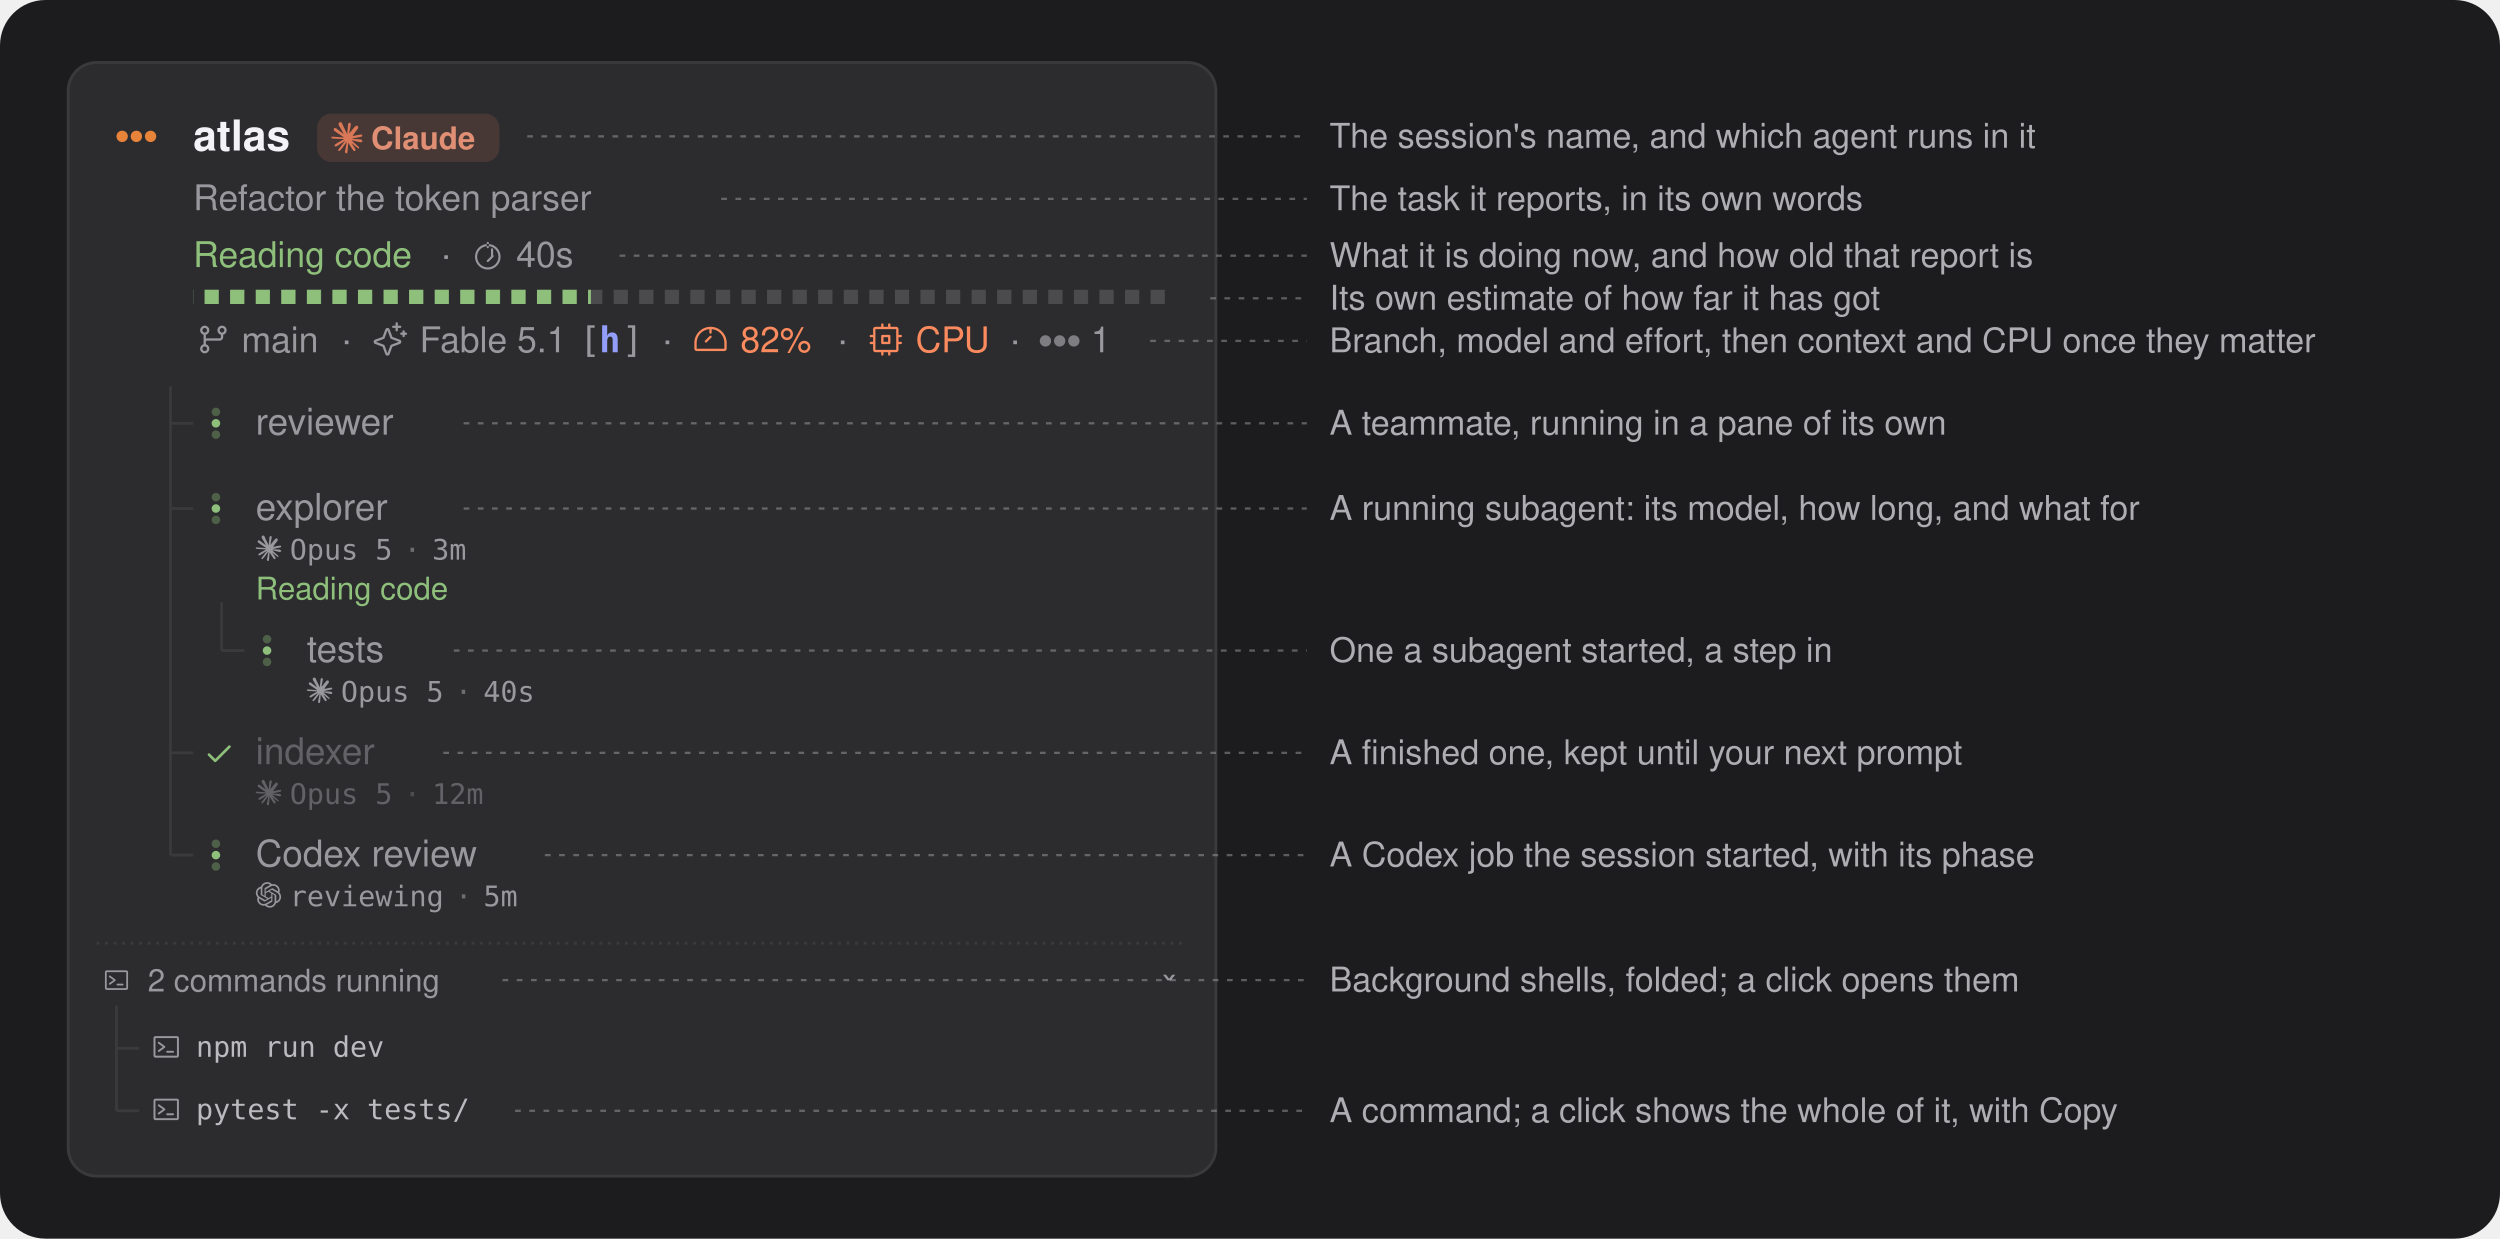
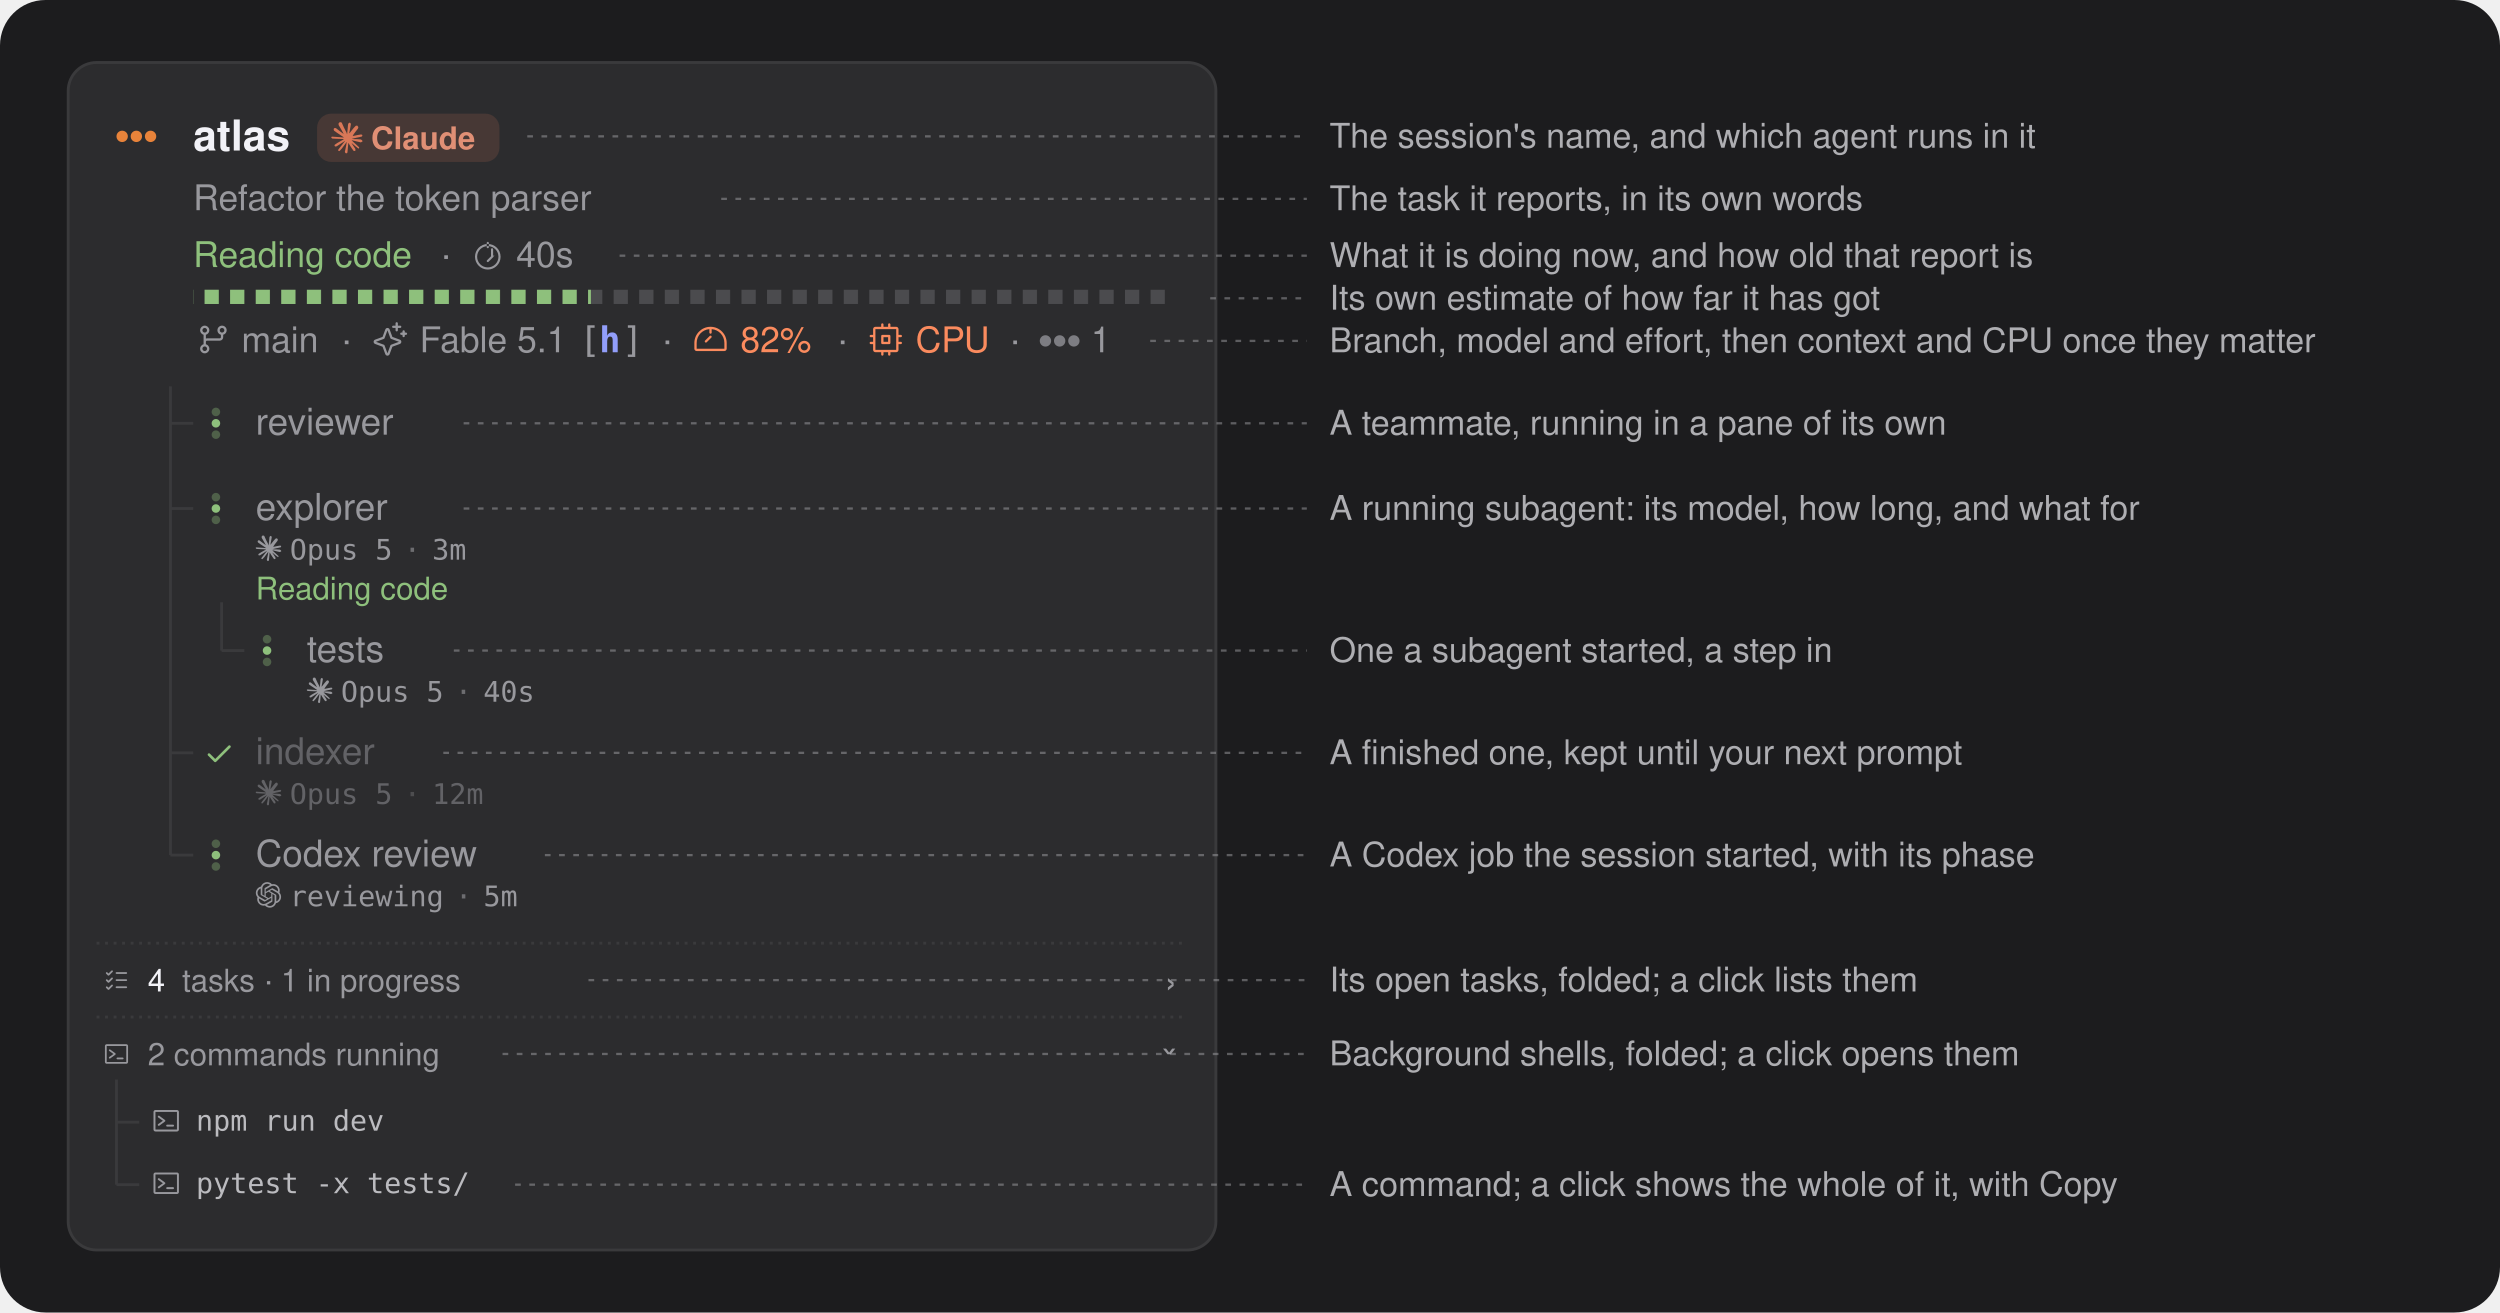
- <svg xmlns="http://www.w3.org/2000/svg" viewBox="0 0 880 436" width="880" role="img" aria-label="One card, each of its parts joined by a line to what it means: the name and the agent, the task and what it is doing now, the ticks, the branch, model, context and CPU, then a teammate, running and finished subagents, a Codex job and the background shells">
+ <svg xmlns="http://www.w3.org/2000/svg" viewBox="0 0 880 462" width="880" role="img" aria-label="One card, each of its parts joined by a line to what it means: the name and the agent, the task and what it is doing now, the ticks, the branch, model, context and CPU, then a teammate, running and finished subagents, a Codex job, the open tasks and the background shells">
  <defs>
    <pattern id="tickmask" width="9" height="5" patternUnits="userSpaceOnUse">
      <rect width="5" height="5" fill="#ffffff" />
    </pattern>
    <mask id="tick">
-       <rect width="880" height="436" fill="url(#tickmask)" />
+       <rect width="880" height="462" fill="url(#tickmask)" />
    </mask>
  </defs>
-   <rect width="880" height="436" rx="16" fill="#1c1c1e" />
-   <rect x="24" y="22" width="404" height="392" rx="10" fill="#2c2c2e" stroke="#3a3a3c" />
+   <rect width="880" height="462" rx="16" fill="#1c1c1e" />
+   <rect x="24" y="22" width="404" height="418" rx="10" fill="#2c2c2e" stroke="#3a3a3c" />
  <circle cx="43" cy="48" r="2" fill="#e8833a">
    <animate attributeName="opacity" values="0.25;1;0.25" dur="1.4s" begin="0.00s" repeatCount="indefinite" />
  </circle>
  <circle cx="48" cy="48" r="2" fill="#e8833a">
    <animate attributeName="opacity" values="0.25;1;0.25" dur="1.4s" begin="0.18s" repeatCount="indefinite" />
  </circle>
  <circle cx="53" cy="48" r="2" fill="#e8833a">
    <animate attributeName="opacity" values="0.25;1;0.25" dur="1.4s" begin="0.36s" repeatCount="indefinite" />
  </circle>
  <text x="68" y="53" fill="#f2f2f7" font-size="15" font-weight="600" font-family="-apple-system, BlinkMacSystemFont, 'Segoe UI', Helvetica, Arial, sans-serif">atlas</text>
  <rect x="111.6" y="40" width="64.2" height="17" rx="5" fill="#d97757" opacity="0.16" />
  <g transform="translate(116.6,43) scale(0.4583)" fill="#d97757">
    <path d="m4.714 15.956 4.717-2.647.079-.231-.079-.128h-.231l-.789-.049-2.696-.073-2.337-.097-2.265-.121-.571-.121-.534-.704.055-.352.48-.322.686.061 1.518.103 2.277.158 1.651.097 2.447.255h.389l.055-.158-.134-.097-.103-.097L6.973 9.836l-2.55-1.688-1.336-.971-.723-.492-.364-.461-.158-1.008.656-.723.88.061.225.061.892.686 1.906 1.475 2.489 1.834.364.303.146-.103.018-.073-.164-.273-1.354-2.447-1.445-2.489-.643-1.032-.17-.619c-.061-.255-.103-.467-.103-.729L6.287.134 6.7 0l.996.134.419.364.619 1.415 1.002 2.228 1.554 3.03.455.898.243.832.091.255h.158v-.146l.128-1.706.237-2.095.231-2.696.079-.759.376-.911.747-.492.583.279.48.686-.067.443-.285 1.852-.559 2.902-.364 1.943h.212l.243-.243.984-1.305 1.651-2.064.729-.82.85-.905.546-.431h1.032l.759 1.129-.34 1.166-1.062 1.348-.88 1.141-1.263 1.7-.789 1.36.073.109.188-.018 2.853-.607 1.542-.279 1.84-.316.832.389.091.395-.328.807-1.967.486-2.307.461-3.436.814-.043.03.049.061 1.548.146.662.036h1.621l3.018.225.789.522.474.638-.079.486-1.214.619-1.639-.389-3.825-.911-1.311-.328h-.182v.109l1.093 1.069 2.003 1.809 2.507 2.331.128.577-.322.455-.34-.049-2.204-1.657-.85-.747-1.925-1.621h-.128v.17l.443.65 2.344 3.521.121 1.081-.17.352-.607.212-.668-.121-1.372-1.925L14.38 17.959l-1.141-1.943-.14.079-.674 7.255-.316.37-.729.279-.607-.461-.322-.747.322-1.475.389-1.925.316-1.53.285-1.9.17-.631-.012-.043-.14.018-1.433 1.967-2.18 2.945-1.724 1.846-.413.164-.716-.37.067-.662.401-.589 2.386-3.036 1.439-1.882.929-1.087-.006-.158h-.055l-6.338 4.116-1.129.146-.486-.455.061-.747.231-.243 1.906-1.311Z" />
  </g>
  <text x="130.6" y="52.5" fill="#e08f75" font-size="11" font-weight="600" font-family="-apple-system, BlinkMacSystemFont, 'Segoe UI', Helvetica, Arial, sans-serif">Claude</text>
  <text x="68" y="74" fill="#98989d" font-size="12.5" font-weight="400" font-family="-apple-system, BlinkMacSystemFont, 'Segoe UI', Helvetica, Arial, sans-serif">Refactor the token parser</text>
  <text x="68" y="94" fill="#8ec07c" font-size="12.5" font-weight="400" font-family="-apple-system, BlinkMacSystemFont, 'Segoe UI', Helvetica, Arial, sans-serif">Reading code</text>
  <text x="155.0" y="94" fill="#98989d" font-size="12.5" font-weight="400" font-family="-apple-system, BlinkMacSystemFont, 'Segoe UI', Helvetica, Arial, sans-serif">·</text>
  <g transform="translate(165.7,84) scale(0.0469)" fill="#98989d">
    <path d="M128,40a96,96,0,1,0,96,96A96.11,96.11,0,0,0,128,40Zm0,176a80,80,0,1,1,80-80A80.09,80.09,0,0,1,128,216Zm45.66-93.66a8,8,0,0,1,0,11.32l-40,40a8,8,0,0,1-11.32-11.32L152,132.69V80a8,8,0,0,1,16,0v58.34ZM128,72a8,8,0,0,1-8-8V32a8,8,0,0,1,16,0V64A8,8,0,0,1,128,72Z" />
  </g>
  <text x="181.7" y="94" fill="#98989d" font-size="12.5" font-weight="400" font-family="-apple-system, BlinkMacSystemFont, 'Segoe UI', Helvetica, Arial, sans-serif">40s</text>
  <g mask="url(#tick)">
    <rect x="68" y="102" width="344" height="5" fill="#f2f2f7" opacity="0.16" />
    <rect x="68" y="102" width="140" height="5" fill="#8ec07c" />
  </g>
  <g transform="translate(68,113) scale(0.0508)" fill="#98989d">
    <path d="M232,64a32,32,0,1,0-40,31v17a8,8,0,0,1-8,8H96a23.84,23.84,0,0,0-8,1.38V95a32,32,0,1,0-16,0v66a32,32,0,1,0,16,0V144a8,8,0,0,1,8-8h88a24,24,0,0,0,24-24V95A32.06,32.06,0,0,0,232,64ZM64,64A16,16,0,1,1,80,80,16,16,0,0,1,64,64ZM96,192a16,16,0,1,1-16-16A16,16,0,0,1,96,192ZM200,80a16,16,0,1,1,16-16A16,16,0,0,1,200,80Z" />
  </g>
  <text x="85" y="124" fill="#98989d" font-size="12.5" font-weight="400" font-family="-apple-system, BlinkMacSystemFont, 'Segoe UI', Helvetica, Arial, sans-serif">main</text>
  <text x="120.0" y="124" fill="#98989d" font-size="12.5" font-weight="400" font-family="-apple-system, BlinkMacSystemFont, 'Segoe UI', Helvetica, Arial, sans-serif">·</text>
  <g transform="translate(130.7,113) scale(0.0508)" fill="#98989d">
    <path d="M197.58,129.06,146,110l-19-51.62a15.92,15.92,0,0,0-29.88,0L78,110l-51.62,19a15.92,15.92,0,0,0,0,29.88L78,178l19,51.62a15.92,15.92,0,0,0,29.88,0L146,178l51.62-19a15.92,15.92,0,0,0,0-29.88ZM137,164.22a8,8,0,0,0-4.74,4.74L112,223.85,91.78,169A8,8,0,0,0,87,164.22L32.15,144,87,123.78A8,8,0,0,0,91.78,119L112,64.15,132.22,119a8,8,0,0,0,4.74,4.74L191.85,144ZM144,40a8,8,0,0,1,8-8h16V16a8,8,0,0,1,16,0V32h16a8,8,0,0,1,0,16H184V64a8,8,0,0,1-16,0V48H152A8,8,0,0,1,144,40ZM248,88a8,8,0,0,1-8,8h-8v8a8,8,0,0,1-16,0V96h-8a8,8,0,0,1,0-16h8V72a8,8,0,0,1,16,0v8h8A8,8,0,0,1,248,88Z" />
  </g>
  <text x="147.7" y="124" fill="#98989d" font-size="12.5" font-weight="400" font-family="-apple-system, BlinkMacSystemFont, 'Segoe UI', Helvetica, Arial, sans-serif">Fable 5.1</text>
  <text x="203.9" y="124" fill="#98989d" font-size="12.5" font-weight="400" font-family="ui-monospace, 'SF Mono', Menlo, Consolas, 'DejaVu Sans Mono', monospace">[</text>
  <text x="210.9" y="124" fill="#929efa" font-size="12.5" font-weight="600" font-family="ui-monospace, 'SF Mono', Menlo, Consolas, 'DejaVu Sans Mono', monospace">h</text>
  <text x="218.9" y="124" fill="#98989d" font-size="12.5" font-weight="400" font-family="ui-monospace, 'SF Mono', Menlo, Consolas, 'DejaVu Sans Mono', monospace">]</text>
  <text x="232.9" y="124" fill="#98989d" font-size="12.5" font-weight="400" font-family="-apple-system, BlinkMacSystemFont, 'Segoe UI', Helvetica, Arial, sans-serif">·</text>
  <g transform="translate(243.6,113) scale(0.0508)" fill="#fb8b5e">
    <path d="M207.06,72.67A111.24,111.24,0,0,0,128,40h-.4C66.07,40.21,16,90.6,16,152v40a16,16,0,0,0,16,16H224a16,16,0,0,0,16-16V152A111.25,111.25,0,0,0,207.06,72.67ZM224,192H32V152a95.35,95.35,0,0,1,88-95.71V80a8,8,0,0,0,16,0V56.29A95.36,95.36,0,0,1,224,152Zm-90.34-88.34a8,8,0,0,0-11.32,0l-32,32a8,8,0,0,0,11.32,11.32l32-32A8,8,0,0,0,133.66,103.66Z" />
  </g>
  <text x="260.6" y="124" fill="#fb8b5e" font-size="12.5" font-weight="400" font-family="-apple-system, BlinkMacSystemFont, 'Segoe UI', Helvetica, Arial, sans-serif">82%</text>
  <text x="294.6" y="124" fill="#98989d" font-size="12.5" font-weight="400" font-family="-apple-system, BlinkMacSystemFont, 'Segoe UI', Helvetica, Arial, sans-serif">·</text>
  <g transform="translate(305.3,113) scale(0.0508)" fill="#fb8b5e">
    <path d="M152,96H104a8,8,0,0,0-8,8v48a8,8,0,0,0,8,8h48a8,8,0,0,0,8-8V104A8,8,0,0,0,152,96Zm-8,48H112V112h32Zm88,0H216V112h16a8,8,0,0,0,0-16H216V56a16,16,0,0,0-16-16H160V24a8,8,0,0,0-16,0V40H112V24a8,8,0,0,0-16,0V40H56A16,16,0,0,0,40,56V96H24a8,8,0,0,0,0,16H40v32H24a8,8,0,0,0,0,16H40v40a16,16,0,0,0,16,16H96v16a8,8,0,0,0,16,0V216h32v16a8,8,0,0,0,16,0V216h40a16,16,0,0,0,16-16V160h16a8,8,0,0,0,0-16Zm-32,56H56V56H200v95.87s0,.09,0,.13,0,.09,0,.13V200Z" />
  </g>
  <text x="322.3" y="124" fill="#fb8b5e" font-size="12.5" font-weight="400" font-family="-apple-system, BlinkMacSystemFont, 'Segoe UI', Helvetica, Arial, sans-serif">CPU</text>
  <text x="355.3" y="124" fill="#98989d" font-size="12.5" font-weight="400" font-family="-apple-system, BlinkMacSystemFont, 'Segoe UI', Helvetica, Arial, sans-serif">·</text>
  <circle cx="368" cy="120" r="2" fill="#98989d" opacity="0.75" />
  <circle cx="373" cy="120" r="2" fill="#98989d" opacity="0.75" />
  <circle cx="378" cy="120" r="2" fill="#98989d" opacity="0.75" />
  <text x="384" y="124" fill="#98989d" font-size="12.5" font-weight="400" font-family="-apple-system, BlinkMacSystemFont, 'Segoe UI', Helvetica, Arial, sans-serif">1</text>
  <circle cx="76" cy="145" r="1.5" fill="#8ec07c" opacity="0.35" />
  <circle cx="76" cy="149" r="1.5" fill="#8ec07c" opacity="1" />
  <circle cx="76" cy="153" r="1.5" fill="#8ec07c" opacity="0.35" />
  <text x="90" y="153" fill="#98989d" font-size="13" font-weight="500" font-family="-apple-system, BlinkMacSystemFont, 'Segoe UI', Helvetica, Arial, sans-serif">reviewer</text>
  <circle cx="76" cy="175" r="1.5" fill="#8ec07c" opacity="0.35" />
  <circle cx="76" cy="179" r="1.5" fill="#8ec07c" opacity="1" />
  <circle cx="76" cy="183" r="1.5" fill="#8ec07c" opacity="0.35" />
  <text x="90" y="183" fill="#98989d" font-size="13" font-weight="500" font-family="-apple-system, BlinkMacSystemFont, 'Segoe UI', Helvetica, Arial, sans-serif">explorer</text>
  <g transform="translate(90,188.5) scale(0.375)" fill="#98989d">
    <path d="m4.714 15.956 4.717-2.647.079-.231-.079-.128h-.231l-.789-.049-2.696-.073-2.337-.097-2.265-.121-.571-.121-.534-.704.055-.352.48-.322.686.061 1.518.103 2.277.158 1.651.097 2.447.255h.389l.055-.158-.134-.097-.103-.097L6.973 9.836l-2.55-1.688-1.336-.971-.723-.492-.364-.461-.158-1.008.656-.723.88.061.225.061.892.686 1.906 1.475 2.489 1.834.364.303.146-.103.018-.073-.164-.273-1.354-2.447-1.445-2.489-.643-1.032-.17-.619c-.061-.255-.103-.467-.103-.729L6.287.134 6.7 0l.996.134.419.364.619 1.415 1.002 2.228 1.554 3.03.455.898.243.832.091.255h.158v-.146l.128-1.706.237-2.095.231-2.696.079-.759.376-.911.747-.492.583.279.48.686-.067.443-.285 1.852-.559 2.902-.364 1.943h.212l.243-.243.984-1.305 1.651-2.064.729-.82.85-.905.546-.431h1.032l.759 1.129-.34 1.166-1.062 1.348-.88 1.141-1.263 1.7-.789 1.36.073.109.188-.018 2.853-.607 1.542-.279 1.84-.316.832.389.091.395-.328.807-1.967.486-2.307.461-3.436.814-.043.03.049.061 1.548.146.662.036h1.621l3.018.225.789.522.474.638-.079.486-1.214.619-1.639-.389-3.825-.911-1.311-.328h-.182v.109l1.093 1.069 2.003 1.809 2.507 2.331.128.577-.322.455-.34-.049-2.204-1.657-.85-.747-1.925-1.621h-.128v.17l.443.65 2.344 3.521.121 1.081-.17.352-.607.212-.668-.121-1.372-1.925L14.38 17.959l-1.141-1.943-.14.079-.674 7.255-.316.37-.729.279-.607-.461-.322-.747.322-1.475.389-1.925.316-1.53.285-1.9.17-.631-.012-.043-.14.018-1.433 1.967-2.18 2.945-1.724 1.846-.413.164-.716-.37.067-.662.401-.589 2.386-3.036 1.439-1.882.929-1.087-.006-.158h-.055l-6.338 4.116-1.129.146-.486-.455.061-.747.231-.243 1.906-1.311Z" />
  </g>
  <text x="102" y="197" fill="#98989d" font-size="10" font-weight="400" font-family="ui-monospace, 'SF Mono', Menlo, Consolas, 'DejaVu Sans Mono', monospace">Opus 5</text>
  <text x="142.12" y="197" fill="#98989d" font-size="10" font-weight="400" font-family="ui-monospace, 'SF Mono', Menlo, Consolas, 'DejaVu Sans Mono', monospace" opacity="0.6">·</text>
  <text x="152.12" y="197" fill="#98989d" font-size="10" font-weight="400" font-family="ui-monospace, 'SF Mono', Menlo, Consolas, 'DejaVu Sans Mono', monospace">3m</text>
  <text x="90" y="211" fill="#8ec07c" font-size="11" font-weight="400" font-family="-apple-system, BlinkMacSystemFont, 'Segoe UI', Helvetica, Arial, sans-serif">Reading code</text>
  <path d="M78 212 v17" fill="none" stroke="#3a3a3c" stroke-width="1" />
  <path d="M78 229 h8" fill="none" stroke="#3a3a3c" stroke-width="1" />
  <circle cx="94" cy="225" r="1.5" fill="#8ec07c" opacity="0.35" />
  <circle cx="94" cy="229" r="1.5" fill="#8ec07c" opacity="1" />
  <circle cx="94" cy="233" r="1.5" fill="#8ec07c" opacity="0.35" />
  <text x="108" y="233" fill="#98989d" font-size="13" font-weight="500" font-family="-apple-system, BlinkMacSystemFont, 'Segoe UI', Helvetica, Arial, sans-serif">tests</text>
  <g transform="translate(108,238.5) scale(0.375)" fill="#98989d">
    <path d="m4.714 15.956 4.717-2.647.079-.231-.079-.128h-.231l-.789-.049-2.696-.073-2.337-.097-2.265-.121-.571-.121-.534-.704.055-.352.48-.322.686.061 1.518.103 2.277.158 1.651.097 2.447.255h.389l.055-.158-.134-.097-.103-.097L6.973 9.836l-2.55-1.688-1.336-.971-.723-.492-.364-.461-.158-1.008.656-.723.88.061.225.061.892.686 1.906 1.475 2.489 1.834.364.303.146-.103.018-.073-.164-.273-1.354-2.447-1.445-2.489-.643-1.032-.17-.619c-.061-.255-.103-.467-.103-.729L6.287.134 6.7 0l.996.134.419.364.619 1.415 1.002 2.228 1.554 3.03.455.898.243.832.091.255h.158v-.146l.128-1.706.237-2.095.231-2.696.079-.759.376-.911.747-.492.583.279.48.686-.067.443-.285 1.852-.559 2.902-.364 1.943h.212l.243-.243.984-1.305 1.651-2.064.729-.82.85-.905.546-.431h1.032l.759 1.129-.34 1.166-1.062 1.348-.88 1.141-1.263 1.7-.789 1.36.073.109.188-.018 2.853-.607 1.542-.279 1.84-.316.832.389.091.395-.328.807-1.967.486-2.307.461-3.436.814-.043.03.049.061 1.548.146.662.036h1.621l3.018.225.789.522.474.638-.079.486-1.214.619-1.639-.389-3.825-.911-1.311-.328h-.182v.109l1.093 1.069 2.003 1.809 2.507 2.331.128.577-.322.455-.34-.049-2.204-1.657-.85-.747-1.925-1.621h-.128v.17l.443.65 2.344 3.521.121 1.081-.17.352-.607.212-.668-.121-1.372-1.925L14.38 17.959l-1.141-1.943-.14.079-.674 7.255-.316.37-.729.279-.607-.461-.322-.747.322-1.475.389-1.925.316-1.53.285-1.9.17-.631-.012-.043-.14.018-1.433 1.967-2.18 2.945-1.724 1.846-.413.164-.716-.37.067-.662.401-.589 2.386-3.036 1.439-1.882.929-1.087-.006-.158h-.055l-6.338 4.116-1.129.146-.486-.455.061-.747.231-.243 1.906-1.311Z" />
  </g>
  <text x="120" y="247" fill="#98989d" font-size="10" font-weight="400" font-family="ui-monospace, 'SF Mono', Menlo, Consolas, 'DejaVu Sans Mono', monospace">Opus 5</text>
  <text x="160.12" y="247" fill="#98989d" font-size="10" font-weight="400" font-family="ui-monospace, 'SF Mono', Menlo, Consolas, 'DejaVu Sans Mono', monospace" opacity="0.6">·</text>
  <text x="170.12" y="247" fill="#98989d" font-size="10" font-weight="400" font-family="ui-monospace, 'SF Mono', Menlo, Consolas, 'DejaVu Sans Mono', monospace">40s</text>
  <g transform="translate(72,260) scale(0.0391)" fill="#8ec07c">
    <path d="M232.49,80.49l-128,128a12,12,0,0,1-17,0l-56-56a12,12,0,1,1,17-17L96,183,215.51,63.51a12,12,0,0,1,17,17Z" />
  </g>
  <g opacity="0.5">
    <text x="90" y="269" fill="#98989d" font-size="13" font-weight="500" font-family="-apple-system, BlinkMacSystemFont, 'Segoe UI', Helvetica, Arial, sans-serif">indexer</text>
    <g transform="translate(90,274.5) scale(0.375)" fill="#98989d">
      <path d="m4.714 15.956 4.717-2.647.079-.231-.079-.128h-.231l-.789-.049-2.696-.073-2.337-.097-2.265-.121-.571-.121-.534-.704.055-.352.48-.322.686.061 1.518.103 2.277.158 1.651.097 2.447.255h.389l.055-.158-.134-.097-.103-.097L6.973 9.836l-2.55-1.688-1.336-.971-.723-.492-.364-.461-.158-1.008.656-.723.88.061.225.061.892.686 1.906 1.475 2.489 1.834.364.303.146-.103.018-.073-.164-.273-1.354-2.447-1.445-2.489-.643-1.032-.17-.619c-.061-.255-.103-.467-.103-.729L6.287.134 6.7 0l.996.134.419.364.619 1.415 1.002 2.228 1.554 3.03.455.898.243.832.091.255h.158v-.146l.128-1.706.237-2.095.231-2.696.079-.759.376-.911.747-.492.583.279.48.686-.067.443-.285 1.852-.559 2.902-.364 1.943h.212l.243-.243.984-1.305 1.651-2.064.729-.82.85-.905.546-.431h1.032l.759 1.129-.34 1.166-1.062 1.348-.88 1.141-1.263 1.7-.789 1.36.073.109.188-.018 2.853-.607 1.542-.279 1.84-.316.832.389.091.395-.328.807-1.967.486-2.307.461-3.436.814-.043.03.049.061 1.548.146.662.036h1.621l3.018.225.789.522.474.638-.079.486-1.214.619-1.639-.389-3.825-.911-1.311-.328h-.182v.109l1.093 1.069 2.003 1.809 2.507 2.331.128.577-.322.455-.34-.049-2.204-1.657-.85-.747-1.925-1.621h-.128v.17l.443.65 2.344 3.521.121 1.081-.17.352-.607.212-.668-.121-1.372-1.925L14.38 17.959l-1.141-1.943-.14.079-.674 7.255-.316.37-.729.279-.607-.461-.322-.747.322-1.475.389-1.925.316-1.53.285-1.9.17-.631-.012-.043-.14.018-1.433 1.967-2.18 2.945-1.724 1.846-.413.164-.716-.37.067-.662.401-.589 2.386-3.036 1.439-1.882.929-1.087-.006-.158h-.055l-6.338 4.116-1.129.146-.486-.455.061-.747.231-.243 1.906-1.311Z" />
    </g>
    <text x="102" y="283" fill="#98989d" font-size="10" font-weight="400" font-family="ui-monospace, 'SF Mono', Menlo, Consolas, 'DejaVu Sans Mono', monospace">Opus 5</text>
    <text x="142.12" y="283" fill="#98989d" font-size="10" font-weight="400" font-family="ui-monospace, 'SF Mono', Menlo, Consolas, 'DejaVu Sans Mono', monospace" opacity="0.6">·</text>
    <text x="152.12" y="283" fill="#98989d" font-size="10" font-weight="400" font-family="ui-monospace, 'SF Mono', Menlo, Consolas, 'DejaVu Sans Mono', monospace">12m</text>
  </g>
  <path d="M60 136 v165" fill="none" stroke="#3a3a3c" stroke-width="1" />
  <path d="M60 149 h8" fill="none" stroke="#3a3a3c" stroke-width="1" />
  <path d="M60 179 h8" fill="none" stroke="#3a3a3c" stroke-width="1" />
  <path d="M60 265 h8" fill="none" stroke="#3a3a3c" stroke-width="1" />
  <path d="M60 301 h8" fill="none" stroke="#3a3a3c" stroke-width="1" />
  <circle cx="76" cy="297" r="1.5" fill="#8ec07c" opacity="0.35" />
  <circle cx="76" cy="301" r="1.5" fill="#8ec07c" opacity="1" />
  <circle cx="76" cy="305" r="1.5" fill="#8ec07c" opacity="0.35" />
  <text x="90" y="305" fill="#98989d" font-size="13" font-weight="500" font-family="-apple-system, BlinkMacSystemFont, 'Segoe UI', Helvetica, Arial, sans-serif">Codex review</text>
  <g transform="translate(90,310.5) scale(0.375)" fill="#98989d">
    <path d="M22.282 9.821a5.985 5.985 0 0 0-.516-4.911 6.046 6.046 0 0 0-6.51-2.9A6.065 6.065 0 0 0 4.981 4.182a5.985 5.985 0 0 0-3.998 2.9 6.046 6.046 0 0 0 .743 7.097 5.98 5.98 0 0 0 .511 4.911 6.051 6.051 0 0 0 6.515 2.9A5.985 5.985 0 0 0 13.26 24a6.056 6.056 0 0 0 5.772-4.206 5.989 5.989 0 0 0 3.998-2.9 6.056 6.056 0 0 0-.748-7.073zm-9.022 12.608a4.476 4.476 0 0 1-2.876-1.041l.142-.08 4.778-2.758a.795.795 0 0 0 .393-.681v-6.737l2.02 1.169a.071.071 0 0 1 .038.052v5.583a4.504 4.504 0 0 1-4.495 4.494zm-9.661-4.125a4.471 4.471 0 0 1-.535-3.014l.142.085 4.783 2.758a.771.771 0 0 0 .781 0l5.843-3.369v2.332a.08.08 0 0 1-.033.061L9.74 19.95a4.499 4.499 0 0 1-6.141-1.646zM2.341 7.896a4.485 4.485 0 0 1 2.365-1.973V11.6a.766.766 0 0 0 .388.676l5.814 3.354-2.02 1.169a.076.076 0 0 1-.071 0l-4.83-2.787A4.504 4.504 0 0 1 2.341 7.872zm16.596 3.856L13.104 8.364 15.119 7.2a.076.076 0 0 1 .071 0l4.83 2.791a4.494 4.494 0 0 1-.676 8.104v-5.677a.79.79 0 0 0-.407-.667zm2.011-3.023l-.142-.085-4.774-2.782a.776.776 0 0 0-.785 0L9.409 9.23V6.897a.066.066 0 0 1 .028-.061l4.83-2.787a4.499 4.499 0 0 1 6.68 4.66zM8.306 12.863l-2.02-1.164a.08.08 0 0 1-.038-.057V6.074a4.499 4.499 0 0 1 7.376-3.454l-.142.081L8.704 5.459a.795.795 0 0 0-.393.681zm1.098-2.365l2.602-1.5 2.607 1.5v2.999l-2.597 1.5-2.607-1.5Z" />
  </g>
  <text x="102" y="319" fill="#98989d" font-size="10" font-weight="400" font-family="ui-monospace, 'SF Mono', Menlo, Consolas, 'DejaVu Sans Mono', monospace">reviewing</text>
  <text x="160.18" y="319" fill="#98989d" font-size="10" font-weight="400" font-family="ui-monospace, 'SF Mono', Menlo, Consolas, 'DejaVu Sans Mono', monospace" opacity="0.6">·</text>
  <text x="170.18" y="319" fill="#98989d" font-size="10" font-weight="400" font-family="ui-monospace, 'SF Mono', Menlo, Consolas, 'DejaVu Sans Mono', monospace">5m</text>
  <line x1="34" y1="332" x2="418" y2="332" stroke="#3a3a3c" stroke-dasharray="1 2" />
  <g transform="translate(36,340) scale(0.0391)" fill="#98989d">
+     <path d="M224,128a8,8,0,0,1-8,8H128a8,8,0,0,1,0-16h88A8,8,0,0,1,224,128ZM128,72h88a8,8,0,0,0,0-16H128a8,8,0,0,0,0,16Zm88,112H128a8,8,0,0,0,0,16h88a8,8,0,0,0,0-16ZM82.34,42.34,56,68.69,45.66,58.34A8,8,0,0,0,34.34,69.66l16,16a8,8,0,0,0,11.32,0l32-32A8,8,0,0,0,82.34,42.34Zm0,64L56,132.69,45.66,122.34a8,8,0,0,0-11.32,11.32l16,16a8,8,0,0,0,11.32,0l32-32a8,8,0,0,0-11.32-11.32Zm0,64L56,196.69,45.66,186.34a8,8,0,0,0-11.32,11.32l16,16a8,8,0,0,0,11.32,0l32-32a8,8,0,0,0-11.32-11.32Z" />
+   </g>
+   <text x="52" y="349" fill="#f2f2f7" font-size="11" font-weight="500" font-family="-apple-system, BlinkMacSystemFont, 'Segoe UI', Helvetica, Arial, sans-serif">4</text>
+   <text x="64.1" y="349" fill="#98989d" font-size="11" font-weight="400" font-family="-apple-system, BlinkMacSystemFont, 'Segoe UI', Helvetica, Arial, sans-serif">tasks · 1 in progress</text>
+   <text x="410" y="350" fill="#98989d" font-size="13" font-weight="400" font-family="-apple-system, BlinkMacSystemFont, 'Segoe UI', Helvetica, Arial, sans-serif">›</text>
+   <line x1="34" y1="358" x2="418" y2="358" stroke="#3a3a3c" stroke-dasharray="1 2" />
+   <g transform="translate(36,366) scale(0.0391)" fill="#98989d">
    <path d="M117.31,134.63,72,168a8,8,0,0,1-9.6-12.8L100.83,128,62.4,100.8a8,8,0,1,1,9.6-12.8l45.31,33.37a8,8,0,0,1,0,13.26ZM216,40H40A16,16,0,0,0,24,56V200a16,16,0,0,0,16,16H216a16,16,0,0,0,16-16V56A16,16,0,0,0,216,40Zm0,160H40V56H216V200Zm-80-24h48a8,8,0,0,0,0-16H136a8,8,0,0,0,0,16Z" />
  </g>
-   <text x="52" y="349" fill="#98989d" font-size="11" font-weight="400" font-family="-apple-system, BlinkMacSystemFont, 'Segoe UI', Helvetica, Arial, sans-serif">2 commands running</text>
-   <text x="410" y="350" fill="#98989d" font-size="13" font-weight="400" font-family="-apple-system, BlinkMacSystemFont, 'Segoe UI', Helvetica, Arial, sans-serif" transform="rotate(90 413 345)">›</text>
-   <path d="M41 354 v37" fill="none" stroke="#3a3a3c" stroke-width="1" />
-   <path d="M41 369 h8" fill="none" stroke="#3a3a3c" stroke-width="1" />
-   <path d="M41 391 h8" fill="none" stroke="#3a3a3c" stroke-width="1" />
-   <g transform="translate(53,363) scale(0.043)" fill="#98989d">
+   <text x="52" y="375" fill="#98989d" font-size="11" font-weight="400" font-family="-apple-system, BlinkMacSystemFont, 'Segoe UI', Helvetica, Arial, sans-serif">2 commands running</text>
+   <text x="410" y="376" fill="#98989d" font-size="13" font-weight="400" font-family="-apple-system, BlinkMacSystemFont, 'Segoe UI', Helvetica, Arial, sans-serif" transform="rotate(90 413 371)">›</text>
+   <path d="M41 380 v37" fill="none" stroke="#3a3a3c" stroke-width="1" />
+   <path d="M41 395 h8" fill="none" stroke="#3a3a3c" stroke-width="1" />
+   <path d="M41 417 h8" fill="none" stroke="#3a3a3c" stroke-width="1" />
+   <g transform="translate(53,389) scale(0.043)" fill="#98989d">
    <path d="M117.31,134.63,72,168a8,8,0,0,1-9.6-12.8L100.83,128,62.4,100.8a8,8,0,1,1,9.6-12.8l45.31,33.37a8,8,0,0,1,0,13.26ZM216,40H40A16,16,0,0,0,24,56V200a16,16,0,0,0,16,16H216a16,16,0,0,0,16-16V56A16,16,0,0,0,216,40Zm0,160H40V56H216V200Zm-80-24h48a8,8,0,0,0,0-16H136a8,8,0,0,0,0,16Z" />
  </g>
-   <text x="69" y="372" fill="#f2f2f7" font-size="10" font-weight="400" font-family="ui-monospace, 'SF Mono', Menlo, Consolas, 'DejaVu Sans Mono', monospace" opacity="0.72">npm run dev</text>
-   <g transform="translate(53,385) scale(0.043)" fill="#98989d">
+   <text x="69" y="398" fill="#f2f2f7" font-size="10" font-weight="400" font-family="ui-monospace, 'SF Mono', Menlo, Consolas, 'DejaVu Sans Mono', monospace" opacity="0.72">npm run dev</text>
+   <g transform="translate(53,411) scale(0.043)" fill="#98989d">
    <path d="M117.31,134.63,72,168a8,8,0,0,1-9.6-12.8L100.83,128,62.4,100.8a8,8,0,1,1,9.6-12.8l45.31,33.37a8,8,0,0,1,0,13.26ZM216,40H40A16,16,0,0,0,24,56V200a16,16,0,0,0,16,16H216a16,16,0,0,0,16-16V56A16,16,0,0,0,216,40Zm0,160H40V56H216V200Zm-80-24h48a8,8,0,0,0,0-16H136a8,8,0,0,0,0,16Z" />
  </g>
-   <text x="69" y="394" fill="#f2f2f7" font-size="10" font-weight="400" font-family="ui-monospace, 'SF Mono', Menlo, Consolas, 'DejaVu Sans Mono', monospace" opacity="0.72">pytest -x tests/</text>
+   <text x="69" y="420" fill="#f2f2f7" font-size="10" font-weight="400" font-family="ui-monospace, 'SF Mono', Menlo, Consolas, 'DejaVu Sans Mono', monospace" opacity="0.72">pytest -x tests/</text>
  <line x1="185.6" y1="48" x2="460" y2="48" stroke="#aeaeb2" stroke-width="0.8" opacity="0.45" stroke-dasharray="2 3" />
  <text x="468" y="52" fill="#aeaeb2" font-size="12" font-weight="400" font-family="-apple-system, BlinkMacSystemFont, 'Segoe UI', Helvetica, Arial, sans-serif">The session's name, and which agent runs in it</text>
  <line x1="253.875" y1="70" x2="460" y2="70" stroke="#aeaeb2" stroke-width="0.8" opacity="0.45" stroke-dasharray="2 3" />
  <text x="468" y="74" fill="#aeaeb2" font-size="12" font-weight="400" font-family="-apple-system, BlinkMacSystemFont, 'Segoe UI', Helvetica, Arial, sans-serif">The task it reports, in its own words</text>
  <line x1="218.1" y1="90" x2="460" y2="90" stroke="#aeaeb2" stroke-width="0.8" opacity="0.45" stroke-dasharray="2 3" />
  <text x="468" y="94" fill="#aeaeb2" font-size="12" font-weight="400" font-family="-apple-system, BlinkMacSystemFont, 'Segoe UI', Helvetica, Arial, sans-serif">What it is doing now, and how old that report is</text>
  <line x1="426" y1="105" x2="460" y2="105" stroke="#aeaeb2" stroke-width="0.8" opacity="0.45" stroke-dasharray="2 3" />
  <text x="468" y="109" fill="#aeaeb2" font-size="12" font-weight="400" font-family="-apple-system, BlinkMacSystemFont, 'Segoe UI', Helvetica, Arial, sans-serif">Its own estimate of how far it has got</text>
  <line x1="404.875" y1="120" x2="460" y2="120" stroke="#aeaeb2" stroke-width="0.8" opacity="0.45" stroke-dasharray="2 3" />
  <text x="468" y="124" fill="#aeaeb2" font-size="12" font-weight="400" font-family="-apple-system, BlinkMacSystemFont, 'Segoe UI', Helvetica, Arial, sans-serif">Branch, model and effort, then context and CPU once they matter</text>
  <line x1="163.2" y1="149" x2="460" y2="149" stroke="#aeaeb2" stroke-width="0.8" opacity="0.45" stroke-dasharray="2 3" />
  <text x="468" y="153" fill="#aeaeb2" font-size="12" font-weight="400" font-family="-apple-system, BlinkMacSystemFont, 'Segoe UI', Helvetica, Arial, sans-serif">A teammate, running in a pane of its own</text>
  <line x1="163.2" y1="179" x2="460" y2="179" stroke="#aeaeb2" stroke-width="0.8" opacity="0.45" stroke-dasharray="2 3" />
  <text x="468" y="183" fill="#aeaeb2" font-size="12" font-weight="400" font-family="-apple-system, BlinkMacSystemFont, 'Segoe UI', Helvetica, Arial, sans-serif">A running subagent: its model, how long, and what for</text>
  <line x1="159.75" y1="229" x2="460" y2="229" stroke="#aeaeb2" stroke-width="0.8" opacity="0.45" stroke-dasharray="2 3" />
  <text x="468" y="233" fill="#aeaeb2" font-size="12" font-weight="400" font-family="-apple-system, BlinkMacSystemFont, 'Segoe UI', Helvetica, Arial, sans-serif">One a subagent started, a step in</text>
  <line x1="156.05" y1="265" x2="460" y2="265" stroke="#aeaeb2" stroke-width="0.8" opacity="0.45" stroke-dasharray="2 3" />
  <text x="468" y="269" fill="#aeaeb2" font-size="12" font-weight="400" font-family="-apple-system, BlinkMacSystemFont, 'Segoe UI', Helvetica, Arial, sans-serif">A finished one, kept until your next prompt</text>
  <line x1="191.8" y1="301" x2="460" y2="301" stroke="#aeaeb2" stroke-width="0.8" opacity="0.45" stroke-dasharray="2 3" />
  <text x="468" y="305" fill="#aeaeb2" font-size="12" font-weight="400" font-family="-apple-system, BlinkMacSystemFont, 'Segoe UI', Helvetica, Arial, sans-serif">A Codex job the session started, with its phase</text>
-   <line x1="176.9" y1="345" x2="460" y2="345" stroke="#aeaeb2" stroke-width="0.8" opacity="0.45" stroke-dasharray="2 3" />
-   <text x="468" y="349" fill="#aeaeb2" font-size="12" font-weight="400" font-family="-apple-system, BlinkMacSystemFont, 'Segoe UI', Helvetica, Arial, sans-serif">Background shells, folded; a click opens them</text>
-   <line x1="181.32" y1="391" x2="460" y2="391" stroke="#aeaeb2" stroke-width="0.8" opacity="0.45" stroke-dasharray="2 3" />
-   <text x="468" y="395" fill="#aeaeb2" font-size="12" font-weight="400" font-family="-apple-system, BlinkMacSystemFont, 'Segoe UI', Helvetica, Arial, sans-serif">A command; a click shows the whole of it, with Copy</text>
+   <line x1="207.15" y1="345" x2="460" y2="345" stroke="#aeaeb2" stroke-width="0.8" opacity="0.45" stroke-dasharray="2 3" />
+   <text x="468" y="349" fill="#aeaeb2" font-size="12" font-weight="400" font-family="-apple-system, BlinkMacSystemFont, 'Segoe UI', Helvetica, Arial, sans-serif">Its open tasks, folded; a click lists them</text>
+   <line x1="176.9" y1="371" x2="460" y2="371" stroke="#aeaeb2" stroke-width="0.8" opacity="0.45" stroke-dasharray="2 3" />
+   <text x="468" y="375" fill="#aeaeb2" font-size="12" font-weight="400" font-family="-apple-system, BlinkMacSystemFont, 'Segoe UI', Helvetica, Arial, sans-serif">Background shells, folded; a click opens them</text>
+   <line x1="181.32" y1="417" x2="460" y2="417" stroke="#aeaeb2" stroke-width="0.8" opacity="0.45" stroke-dasharray="2 3" />
+   <text x="468" y="421" fill="#aeaeb2" font-size="12" font-weight="400" font-family="-apple-system, BlinkMacSystemFont, 'Segoe UI', Helvetica, Arial, sans-serif">A command; a click shows the whole of it, with Copy</text>
</svg>
